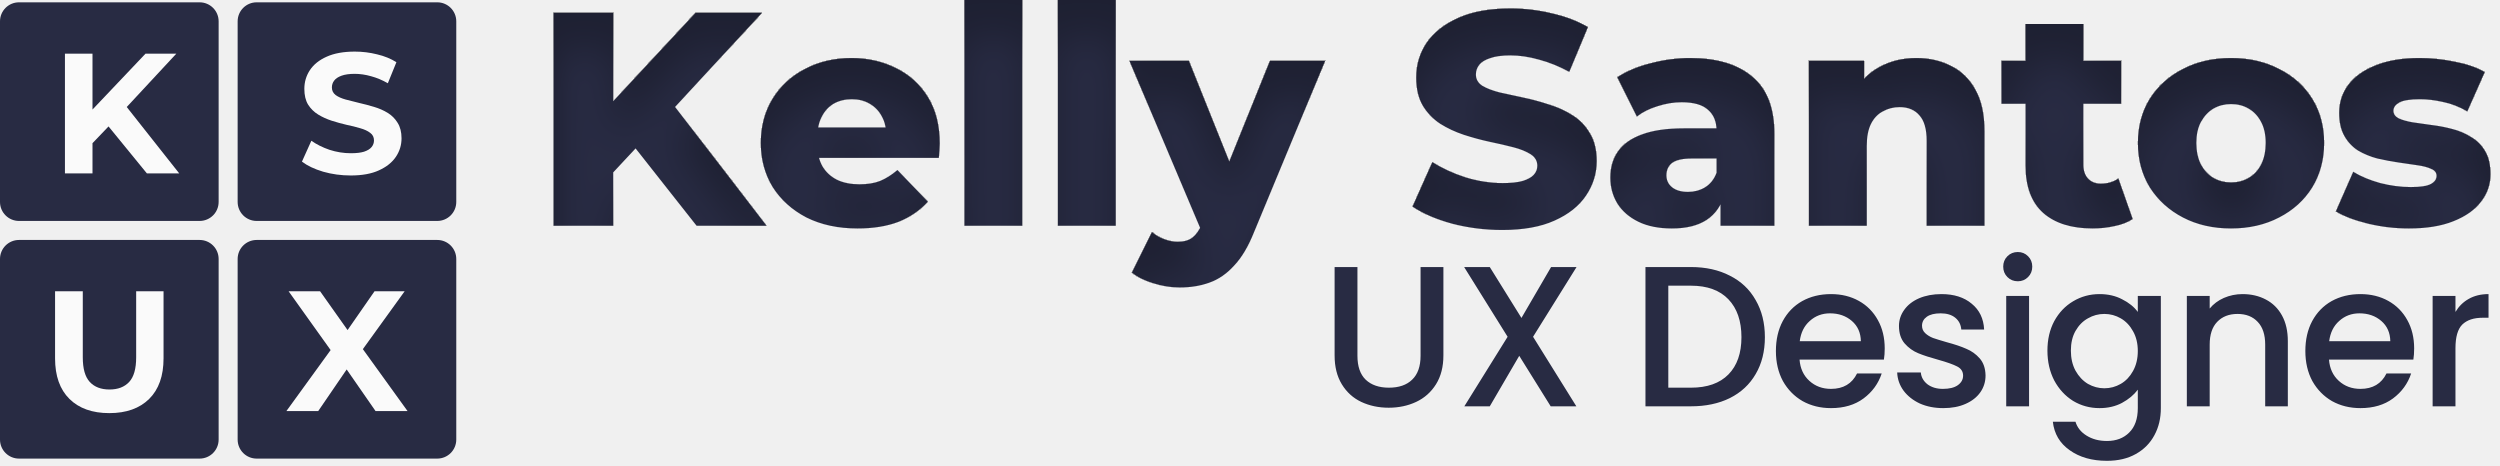
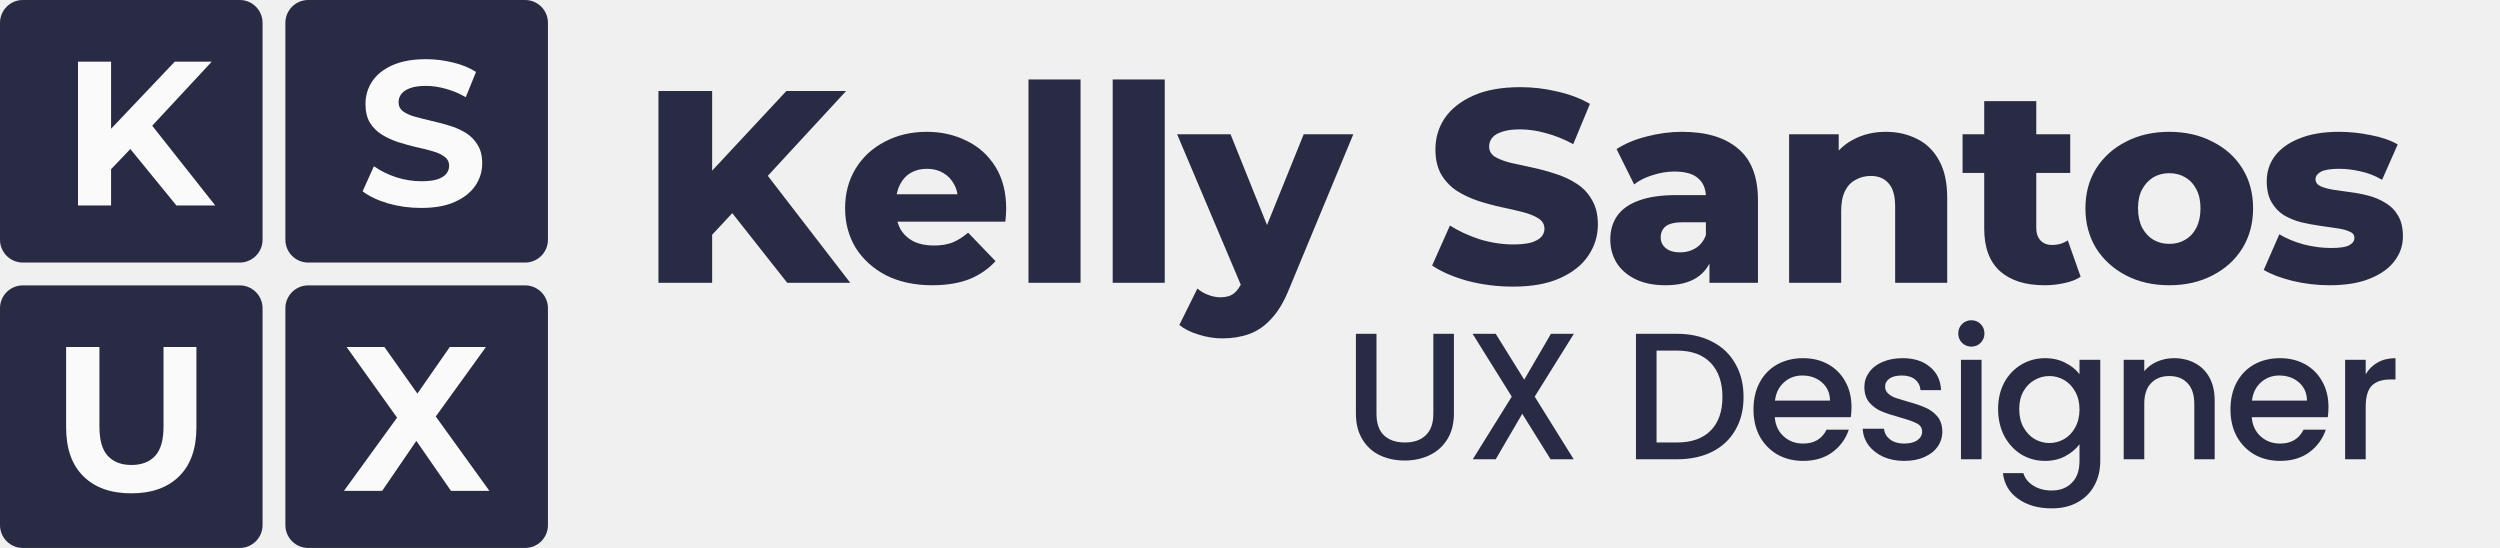
- <svg xmlns="http://www.w3.org/2000/svg" width="263" height="49" viewBox="0 0 263 49" fill="none">
-   <g clip-path="url(#clip0_3644_11)">
-     <path d="M21 0.244C22.105 0.244 23 1.139 23 2.244V21.244C23 22.349 22.105 23.244 21 23.244H2C0.895 23.244 2.06165e-06 22.349 0 21.244V2.244C0 1.139 0.895 0.244 2 0.244H21Z" fill="#282B43" />
-     <path d="M9.442 15.364L9.28 11.998L15.31 5.644H18.55L13.114 11.494L11.494 13.222L9.442 15.364ZM6.832 18.244V5.644H9.73V18.244H6.832ZM15.454 18.244L10.972 12.754L12.88 10.684L18.856 18.244H15.454Z" fill="#FAFAFA" />
-     <path d="M46 0.244H27C25.895 0.244 25 1.139 25 2.244V21.244C25 22.349 25.895 23.244 27 23.244H46C47.105 23.244 48 22.349 48 21.244V2.244C48 1.139 47.105 0.244 46 0.244Z" fill="#282B43" />
-     <path d="M36.895 18.46C35.887 18.46 34.921 18.328 33.997 18.064C33.073 17.788 32.329 17.434 31.765 17.002L32.755 14.806C33.295 15.19 33.931 15.508 34.663 15.76C35.407 16 36.157 16.12 36.913 16.12C37.489 16.12 37.951 16.066 38.299 15.958C38.659 15.838 38.923 15.676 39.091 15.472C39.259 15.268 39.343 15.034 39.343 14.77C39.343 14.434 39.211 14.17 38.947 13.978C38.683 13.774 38.335 13.612 37.903 13.492C37.471 13.36 36.991 13.24 36.463 13.132C35.947 13.012 35.425 12.868 34.897 12.7C34.381 12.532 33.907 12.316 33.475 12.052C33.043 11.788 32.689 11.44 32.413 11.008C32.149 10.576 32.017 10.024 32.017 9.352C32.017 8.632 32.209 7.978 32.593 7.39C32.989 6.79 33.577 6.316 34.357 5.968C35.149 5.608 36.139 5.428 37.327 5.428C38.119 5.428 38.899 5.524 39.667 5.716C40.435 5.896 41.113 6.172 41.701 6.544L40.801 8.758C40.213 8.422 39.625 8.176 39.037 8.02C38.449 7.852 37.873 7.768 37.309 7.768C36.745 7.768 36.283 7.834 35.923 7.966C35.563 8.098 35.305 8.272 35.149 8.488C34.993 8.692 34.915 8.932 34.915 9.208C34.915 9.532 35.047 9.796 35.311 10C35.575 10.192 35.923 10.348 36.355 10.468C36.787 10.588 37.261 10.708 37.777 10.828C38.305 10.948 38.827 11.086 39.343 11.242C39.871 11.398 40.351 11.608 40.783 11.872C41.215 12.136 41.563 12.484 41.827 12.916C42.103 13.348 42.241 13.894 42.241 14.554C42.241 15.262 42.043 15.91 41.647 16.498C41.251 17.086 40.657 17.56 39.865 17.92C39.085 18.28 38.095 18.46 36.895 18.46Z" fill="#FAFAFA" />
-     <path d="M21 25.244H2C0.895 25.244 0 26.139 0 27.244V46.244C0 47.349 0.895 48.244 2 48.244H21C22.105 48.244 23 47.349 23 46.244V27.244C23 26.139 22.105 25.244 21 25.244Z" fill="#282B43" />
-     <path d="M11.499 43.46C9.711 43.46 8.313 42.962 7.305 41.966C6.297 40.97 5.793 39.548 5.793 37.7V30.644H8.709V37.592C8.709 38.792 8.955 39.656 9.447 40.184C9.939 40.712 10.629 40.976 11.517 40.976C12.405 40.976 13.095 40.712 13.587 40.184C14.079 39.656 14.325 38.792 14.325 37.592V30.644H17.205V37.7C17.205 39.548 16.701 40.97 15.693 41.966C14.685 42.962 13.287 43.46 11.499 43.46Z" fill="#FAFAFA" />
-     <path d="M46 25.244H27C25.895 25.244 25 26.139 25 27.244V46.244C25 47.349 25.895 48.244 27 48.244H46C47.105 48.244 48 47.349 48 46.244V27.244C48 26.139 47.105 25.244 46 25.244Z" fill="#282B43" />
-     <path d="M30.129 43.244L35.547 35.774V37.898L30.363 30.644H33.675L37.257 35.702L35.871 35.72L39.399 30.644H42.567L37.419 37.772V35.684L42.873 43.244H39.507L35.799 37.898H37.131L33.477 43.244H30.129Z" fill="#FAFAFA" />
+ <svg xmlns="http://www.w3.org/2000/svg" width="219" height="48" viewBox="0 0 219 48" fill="none">
+   <g clip-path="url(#clip0_3912_133)">
+     <path d="M21 0C22.105 2.06161e-06 23 0.895 23 2V21C23 22.105 22.105 23 21 23H2C0.895 23 2.06165e-06 22.105 0 21V2C0 0.895 0.895 0 2 0H21Z" fill="#282B43" />
+     <path d="M9.442 15.12L9.28 11.754L15.31 5.4H18.55L13.114 11.25L11.494 12.978L9.442 15.12ZM6.832 18V5.4H9.73V18H6.832ZM15.454 18L10.972 12.51L12.88 10.44L18.856 18H15.454Z" fill="#FAFAFA" />
+     <path d="M46 0H27C25.895 0 25 0.895 25 2V21C25 22.105 25.895 23 27 23H46C47.105 23 48 22.105 48 21V2C48 0.895 47.105 0 46 0Z" fill="#282B43" />
+     <path d="M36.895 18.216C35.887 18.216 34.921 18.084 33.997 17.82C33.073 17.544 32.329 17.19 31.765 16.758L32.755 14.562C33.295 14.946 33.931 15.264 34.663 15.516C35.407 15.756 36.157 15.876 36.913 15.876C37.489 15.876 37.951 15.822 38.299 15.714C38.659 15.594 38.923 15.432 39.091 15.228C39.259 15.024 39.343 14.79 39.343 14.526C39.343 14.19 39.211 13.926 38.947 13.734C38.683 13.53 38.335 13.368 37.903 13.248C37.471 13.116 36.991 12.996 36.463 12.888C35.947 12.768 35.425 12.624 34.897 12.456C34.381 12.288 33.907 12.072 33.475 11.808C33.043 11.544 32.689 11.196 32.413 10.764C32.149 10.332 32.017 9.78 32.017 9.108C32.017 8.388 32.209 7.734 32.593 7.146C32.989 6.546 33.577 6.072 34.357 5.724C35.149 5.364 36.139 5.184 37.327 5.184C38.119 5.184 38.899 5.28 39.667 5.472C40.435 5.652 41.113 5.928 41.701 6.3L40.801 8.514C40.213 8.178 39.625 7.932 39.037 7.776C38.449 7.608 37.873 7.524 37.309 7.524C36.745 7.524 36.283 7.59 35.923 7.722C35.563 7.854 35.305 8.028 35.149 8.244C34.993 8.448 34.915 8.688 34.915 8.964C34.915 9.288 35.047 9.552 35.311 9.756C35.575 9.948 35.923 10.104 36.355 10.224C36.787 10.344 37.261 10.464 37.777 10.584C38.305 10.704 38.827 10.842 39.343 10.998C39.871 11.154 40.351 11.364 40.783 11.628C41.215 11.892 41.563 12.24 41.827 12.672C42.103 13.104 42.241 13.65 42.241 14.31C42.241 15.018 42.043 15.666 41.647 16.254C41.251 16.842 40.657 17.316 39.865 17.676C39.085 18.036 38.095 18.216 36.895 18.216Z" fill="#FAFAFA" />
+     <path d="M21 25H2C0.895 25 0 25.895 0 27V46C0 47.105 0.895 48 2 48H21C22.105 48 23 47.105 23 46V27C23 25.895 22.105 25 21 25Z" fill="#282B43" />
+     <path d="M11.499 43.216C9.711 43.216 8.313 42.718 7.305 41.722C6.297 40.726 5.793 39.304 5.793 37.456V30.4H8.709V37.348C8.709 38.548 8.955 39.412 9.447 39.94C9.939 40.468 10.629 40.732 11.517 40.732C12.405 40.732 13.095 40.468 13.587 39.94C14.079 39.412 14.325 38.548 14.325 37.348V30.4H17.205V37.456C17.205 39.304 16.701 40.726 15.693 41.722C14.685 42.718 13.287 43.216 11.499 43.216Z" fill="#FAFAFA" />
+     <path d="M46 25H27C25.895 25 25 25.895 25 27V46C25 47.105 25.895 48 27 48H46C47.105 48 48 47.105 48 46V27C48 25.895 47.105 25 46 25Z" fill="#282B43" />
+     <path d="M30.129 43L35.547 35.53V37.654L30.363 30.4H33.675L37.257 35.458L35.871 35.476L39.399 30.4H42.567L37.419 37.528V35.44L42.873 43H39.507L35.799 37.654H37.131L33.477 43H30.129Z" fill="#FAFAFA" />
  </g>
-   <g filter="url(#filter0_i_3644_11)">
-     <path d="M63.904 18.784L63.552 11.68L73.184 1.344H80.16L70.56 11.744L67.04 15.424L63.904 18.784ZM58.24 23.744V1.344H64.512V23.744H58.24ZM73.28 23.744L65.984 14.496L70.112 10.08L80.64 23.744H73.28ZM90.217 24.032C88.169 24.032 86.377 23.648 84.841 22.88C83.326 22.091 82.142 21.024 81.289 19.68C80.457 18.315 80.041 16.768 80.041 15.04C80.041 13.312 80.446 11.776 81.257 10.432C82.089 9.067 83.23 8.011 84.681 7.264C86.131 6.496 87.763 6.112 89.577 6.112C91.283 6.112 92.841 6.464 94.249 7.168C95.657 7.851 96.777 8.864 97.609 10.208C98.441 11.552 98.857 13.184 98.857 15.104C98.857 15.317 98.846 15.563 98.825 15.84C98.803 16.117 98.782 16.373 98.761 16.608H85.033V13.408H95.529L93.225 14.304C93.246 13.515 93.097 12.832 92.777 12.256C92.478 11.68 92.051 11.232 91.497 10.912C90.963 10.592 90.334 10.432 89.609 10.432C88.883 10.432 88.243 10.592 87.689 10.912C87.155 11.232 86.739 11.691 86.441 12.288C86.142 12.864 85.993 13.547 85.993 14.336V15.264C85.993 16.117 86.163 16.853 86.505 17.472C86.867 18.091 87.379 18.571 88.041 18.912C88.702 19.232 89.491 19.392 90.409 19.392C91.262 19.392 91.987 19.275 92.585 19.04C93.203 18.784 93.811 18.4 94.409 17.888L97.609 21.216C96.777 22.133 95.753 22.837 94.537 23.328C93.321 23.797 91.881 24.032 90.217 24.032ZM101.461 23.744V1.71661e-05H107.541V23.744H101.461ZM111.294 23.744V1.71661e-05H117.374V23.744H111.294ZM124.103 30.24C123.186 30.24 122.258 30.091 121.319 29.792C120.402 29.515 119.655 29.141 119.079 28.672L121.191 24.416C121.554 24.736 121.97 24.981 122.439 25.152C122.93 25.344 123.41 25.44 123.879 25.44C124.54 25.44 125.063 25.291 125.447 24.992C125.831 24.693 126.162 24.224 126.439 23.584L127.239 21.568L127.719 20.96L133.607 6.4H139.399L131.911 24.448C131.314 25.941 130.62 27.104 129.831 27.936C129.063 28.789 128.199 29.387 127.239 29.728C126.3 30.069 125.255 30.24 124.103 30.24ZM126.471 24.48L118.823 6.4H125.063L130.695 20.416L126.471 24.48ZM158.047 24.192C156.212 24.192 154.441 23.968 152.735 23.52C151.049 23.051 149.673 22.453 148.607 21.728L150.687 17.056C151.689 17.696 152.841 18.229 154.143 18.656C155.465 19.061 156.777 19.264 158.079 19.264C158.953 19.264 159.657 19.189 160.191 19.04C160.724 18.869 161.108 18.656 161.343 18.4C161.599 18.123 161.727 17.803 161.727 17.44C161.727 16.928 161.492 16.523 161.023 16.224C160.553 15.925 159.945 15.68 159.199 15.488C158.452 15.296 157.62 15.104 156.703 14.912C155.807 14.72 154.9 14.475 153.983 14.176C153.087 13.877 152.265 13.493 151.519 13.024C150.772 12.533 150.164 11.904 149.695 11.136C149.225 10.347 148.991 9.355 148.991 8.16C148.991 6.816 149.353 5.6 150.079 4.512C150.825 3.424 151.935 2.549 153.407 1.888C154.879 1.227 156.713 0.896 158.911 0.896C160.383 0.896 161.823 1.067 163.231 1.408C164.66 1.728 165.929 2.208 167.039 2.848L165.087 7.552C164.02 6.976 162.964 6.549 161.919 6.272C160.873 5.973 159.86 5.824 158.879 5.824C158.004 5.824 157.3 5.92 156.767 6.112C156.233 6.283 155.849 6.517 155.615 6.816C155.38 7.115 155.263 7.456 155.263 7.84C155.263 8.331 155.487 8.725 155.935 9.024C156.404 9.301 157.012 9.536 157.759 9.728C158.527 9.899 159.359 10.08 160.255 10.272C161.172 10.464 162.079 10.709 162.975 11.008C163.892 11.285 164.724 11.669 165.471 12.16C166.217 12.629 166.815 13.259 167.263 14.048C167.732 14.816 167.967 15.787 167.967 16.96C167.967 18.261 167.593 19.467 166.847 20.576C166.121 21.664 165.023 22.539 163.551 23.2C162.1 23.861 160.265 24.192 158.047 24.192ZM180.999 23.744V20.512L180.583 19.712V13.76C180.583 12.8 180.284 12.064 179.687 11.552C179.111 11.019 178.183 10.752 176.903 10.752C176.071 10.752 175.228 10.891 174.375 11.168C173.522 11.424 172.796 11.787 172.199 12.256L170.151 8.128C171.132 7.488 172.306 6.997 173.671 6.656C175.058 6.293 176.434 6.112 177.799 6.112C180.615 6.112 182.791 6.763 184.327 8.064C185.884 9.344 186.663 11.36 186.663 14.112V23.744H180.999ZM175.879 24.032C174.492 24.032 173.319 23.797 172.359 23.328C171.399 22.859 170.663 22.219 170.151 21.408C169.66 20.597 169.415 19.691 169.415 18.688C169.415 17.621 169.682 16.704 170.215 15.936C170.77 15.147 171.612 14.549 172.743 14.144C173.874 13.717 175.335 13.504 177.127 13.504H181.223V16.672H177.959C176.978 16.672 176.284 16.832 175.879 17.152C175.495 17.472 175.303 17.899 175.303 18.432C175.303 18.965 175.506 19.392 175.911 19.712C176.316 20.032 176.871 20.192 177.575 20.192C178.236 20.192 178.834 20.032 179.367 19.712C179.922 19.371 180.327 18.859 180.583 18.176L181.415 20.416C181.095 21.611 180.466 22.517 179.527 23.136C178.61 23.733 177.394 24.032 175.879 24.032ZM190.302 23.744V6.4H196.094V11.328L194.974 9.888C195.636 8.629 196.542 7.691 197.694 7.072C198.846 6.432 200.148 6.112 201.598 6.112C202.942 6.112 204.158 6.389 205.246 6.944C206.334 7.477 207.188 8.309 207.806 9.44C208.446 10.571 208.766 12.032 208.766 13.824V23.744H202.686V14.816C202.686 13.579 202.43 12.683 201.918 12.128C201.428 11.552 200.734 11.264 199.838 11.264C199.198 11.264 198.612 11.413 198.078 11.712C197.545 11.989 197.129 12.427 196.83 13.024C196.532 13.621 196.382 14.4 196.382 15.36V23.744H190.302ZM220.129 24.032C217.91 24.032 216.182 23.488 214.945 22.4C213.708 21.291 213.089 19.627 213.089 17.408V2.528H219.169V17.344C219.169 17.963 219.34 18.453 219.681 18.816C220.022 19.157 220.46 19.328 220.993 19.328C221.718 19.328 222.337 19.147 222.849 18.784L224.353 23.04C223.841 23.381 223.212 23.627 222.465 23.776C221.718 23.947 220.94 24.032 220.129 24.032ZM210.561 10.912V6.4H223.137V10.912H210.561ZM234.703 24.032C232.805 24.032 231.119 23.648 229.647 22.88C228.175 22.112 227.013 21.056 226.159 19.712C225.327 18.347 224.911 16.789 224.911 15.04C224.911 13.291 225.327 11.744 226.159 10.4C227.013 9.056 228.175 8.011 229.647 7.264C231.119 6.496 232.805 6.112 234.703 6.112C236.602 6.112 238.287 6.496 239.759 7.264C241.253 8.011 242.415 9.056 243.247 10.4C244.079 11.744 244.495 13.291 244.495 15.04C244.495 16.789 244.079 18.347 243.247 19.712C242.415 21.056 241.253 22.112 239.759 22.88C238.287 23.648 236.602 24.032 234.703 24.032ZM234.703 19.2C235.407 19.2 236.026 19.04 236.559 18.72C237.114 18.4 237.551 17.931 237.871 17.312C238.191 16.672 238.351 15.915 238.351 15.04C238.351 14.165 238.191 13.429 237.871 12.832C237.551 12.213 237.114 11.744 236.559 11.424C236.026 11.104 235.407 10.944 234.703 10.944C234.021 10.944 233.402 11.104 232.847 11.424C232.314 11.744 231.877 12.213 231.535 12.832C231.215 13.429 231.055 14.165 231.055 15.04C231.055 15.915 231.215 16.672 231.535 17.312C231.877 17.931 232.314 18.4 232.847 18.72C233.402 19.04 234.021 19.2 234.703 19.2ZM253.417 24.032C251.945 24.032 250.505 23.861 249.097 23.52C247.711 23.179 246.591 22.752 245.737 22.24L247.561 18.08C248.372 18.571 249.321 18.965 250.409 19.264C251.497 19.541 252.564 19.68 253.609 19.68C254.633 19.68 255.337 19.573 255.721 19.36C256.127 19.147 256.329 18.859 256.329 18.496C256.329 18.155 256.137 17.909 255.753 17.76C255.391 17.589 254.9 17.461 254.281 17.376C253.684 17.291 253.023 17.195 252.297 17.088C251.572 16.981 250.836 16.843 250.089 16.672C249.364 16.48 248.692 16.203 248.073 15.84C247.476 15.456 246.996 14.944 246.633 14.304C246.271 13.664 246.089 12.853 246.089 11.872C246.089 10.763 246.409 9.781 247.049 8.928C247.711 8.053 248.671 7.371 249.929 6.88C251.188 6.368 252.724 6.112 254.537 6.112C255.753 6.112 256.98 6.24 258.217 6.496C259.476 6.731 260.532 7.093 261.385 7.584L259.561 11.712C258.708 11.221 257.855 10.891 257.001 10.72C256.148 10.528 255.337 10.432 254.569 10.432C253.545 10.432 252.82 10.549 252.393 10.784C251.988 11.019 251.785 11.307 251.785 11.648C251.785 11.989 251.967 12.256 252.329 12.448C252.692 12.619 253.172 12.757 253.769 12.864C254.388 12.949 255.06 13.045 255.785 13.152C256.511 13.237 257.236 13.376 257.961 13.568C258.708 13.76 259.38 14.048 259.977 14.432C260.596 14.795 261.087 15.296 261.449 15.936C261.812 16.555 261.993 17.355 261.993 18.336C261.993 19.403 261.663 20.363 261.001 21.216C260.361 22.069 259.401 22.752 258.121 23.264C256.863 23.776 255.295 24.032 253.417 24.032Z" fill="#282B43" />
-   </g>
-   <path d="M142.803 28.093V37.432C142.803 38.542 143.091 39.378 143.667 39.94C144.258 40.502 145.073 40.784 146.113 40.784C147.167 40.784 147.982 40.502 148.558 39.94C149.148 39.378 149.443 38.542 149.443 37.432V28.093H151.846V37.39C151.846 38.584 151.586 39.596 151.067 40.425C150.547 41.254 149.851 41.873 148.98 42.28C148.108 42.688 147.146 42.892 146.092 42.892C145.038 42.892 144.075 42.688 143.204 42.28C142.346 41.873 141.665 41.254 141.159 40.425C140.653 39.596 140.4 38.584 140.4 37.39V28.093H142.803ZM161.278 35.429L165.832 42.744H163.133L159.824 37.432L156.725 42.744H154.048L158.601 35.429L154.027 28.093H156.725L160.056 33.448L163.175 28.093H165.853L161.278 35.429ZM177.888 28.093C179.448 28.093 180.811 28.396 181.977 29C183.158 29.59 184.064 30.447 184.697 31.572C185.343 32.682 185.666 33.982 185.666 35.471C185.666 36.961 185.343 38.254 184.697 39.35C184.064 40.446 183.158 41.289 181.977 41.88C180.811 42.456 179.448 42.744 177.888 42.744H173.103V28.093H177.888ZM177.888 40.784C179.602 40.784 180.916 40.32 181.83 39.392C182.743 38.465 183.2 37.158 183.2 35.471C183.2 33.771 182.743 32.443 181.83 31.487C180.916 30.532 179.602 30.054 177.888 30.054H175.506V40.784H177.888ZM198.272 36.652C198.272 37.088 198.244 37.481 198.187 37.832H189.313C189.383 38.76 189.727 39.505 190.346 40.067C190.964 40.629 191.723 40.91 192.622 40.91C193.915 40.91 194.829 40.369 195.363 39.287H197.956C197.604 40.355 196.965 41.233 196.037 41.922C195.124 42.596 193.985 42.934 192.622 42.934C191.512 42.934 190.514 42.688 189.629 42.196C188.758 41.69 188.069 40.987 187.563 40.088C187.071 39.175 186.825 38.12 186.825 36.926C186.825 35.731 187.064 34.684 187.542 33.785C188.034 32.872 188.715 32.169 189.587 31.677C190.472 31.185 191.484 30.939 192.622 30.939C193.718 30.939 194.695 31.178 195.552 31.656C196.41 32.134 197.077 32.808 197.555 33.68C198.033 34.537 198.272 35.528 198.272 36.652ZM195.763 35.893C195.749 35.008 195.433 34.298 194.815 33.764C194.196 33.23 193.43 32.963 192.517 32.963C191.688 32.963 190.978 33.23 190.388 33.764C189.798 34.284 189.446 34.994 189.334 35.893H195.763ZM204.431 42.934C203.518 42.934 202.695 42.772 201.965 42.449C201.248 42.112 200.679 41.662 200.257 41.1C199.836 40.524 199.611 39.884 199.583 39.181H202.07C202.112 39.673 202.344 40.088 202.766 40.425C203.201 40.748 203.742 40.91 204.389 40.91C205.063 40.91 205.583 40.784 205.949 40.531C206.328 40.264 206.518 39.926 206.518 39.519C206.518 39.083 206.307 38.76 205.886 38.549C205.478 38.338 204.825 38.106 203.925 37.853C203.054 37.615 202.344 37.383 201.796 37.158C201.248 36.933 200.77 36.589 200.363 36.125C199.969 35.661 199.772 35.05 199.772 34.291C199.772 33.673 199.955 33.111 200.32 32.605C200.686 32.085 201.206 31.677 201.88 31.382C202.569 31.087 203.356 30.939 204.241 30.939C205.562 30.939 206.623 31.276 207.424 31.951C208.239 32.612 208.675 33.518 208.731 34.67H206.328C206.286 34.15 206.075 33.736 205.696 33.427C205.316 33.117 204.803 32.963 204.157 32.963C203.525 32.963 203.04 33.082 202.702 33.321C202.365 33.56 202.197 33.876 202.197 34.27C202.197 34.579 202.309 34.839 202.534 35.05C202.759 35.261 203.033 35.429 203.356 35.556C203.679 35.668 204.157 35.816 204.789 35.998C205.633 36.223 206.321 36.455 206.855 36.694C207.403 36.919 207.874 37.256 208.268 37.706C208.661 38.156 208.865 38.753 208.879 39.498C208.879 40.158 208.696 40.748 208.331 41.268C207.965 41.788 207.445 42.196 206.771 42.491C206.11 42.786 205.33 42.934 204.431 42.934ZM212.277 29.59C211.841 29.59 211.476 29.442 211.18 29.147C210.885 28.852 210.738 28.487 210.738 28.051C210.738 27.616 210.885 27.25 211.18 26.955C211.476 26.66 211.841 26.512 212.277 26.512C212.698 26.512 213.057 26.66 213.352 26.955C213.647 27.25 213.794 27.616 213.794 28.051C213.794 28.487 213.647 28.852 213.352 29.147C213.057 29.442 212.698 29.59 212.277 29.59ZM213.457 31.129V42.744H211.054V31.129H213.457ZM220.87 30.939C221.77 30.939 222.564 31.122 223.252 31.487C223.955 31.839 224.503 32.281 224.897 32.815V31.129H227.321V42.934C227.321 44.002 227.096 44.95 226.646 45.779C226.197 46.623 225.543 47.283 224.686 47.761C223.843 48.239 222.831 48.478 221.65 48.478C220.076 48.478 218.769 48.105 217.729 47.361C216.689 46.63 216.099 45.632 215.959 44.367H218.341C218.523 44.971 218.91 45.456 219.5 45.822C220.104 46.201 220.821 46.391 221.65 46.391C222.62 46.391 223.4 46.096 223.99 45.505C224.594 44.915 224.897 44.058 224.897 42.934V40.994C224.489 41.542 223.934 42.006 223.231 42.386C222.543 42.751 221.756 42.934 220.87 42.934C219.858 42.934 218.931 42.681 218.088 42.175C217.259 41.655 216.598 40.938 216.106 40.025C215.628 39.097 215.389 38.05 215.389 36.884C215.389 35.717 215.628 34.684 216.106 33.785C216.598 32.886 217.259 32.19 218.088 31.698C218.931 31.192 219.858 30.939 220.87 30.939ZM224.897 36.926C224.897 36.125 224.728 35.429 224.391 34.839C224.067 34.249 223.639 33.799 223.105 33.49C222.571 33.181 221.995 33.026 221.376 33.026C220.758 33.026 220.182 33.181 219.648 33.49C219.114 33.785 218.678 34.228 218.341 34.818C218.017 35.394 217.856 36.083 217.856 36.884C217.856 37.685 218.017 38.388 218.341 38.992C218.678 39.596 219.114 40.06 219.648 40.383C220.196 40.692 220.772 40.847 221.376 40.847C221.995 40.847 222.571 40.692 223.105 40.383C223.639 40.074 224.067 39.624 224.391 39.034C224.728 38.43 224.897 37.727 224.897 36.926ZM235.916 30.939C236.829 30.939 237.644 31.129 238.361 31.508C239.092 31.888 239.661 32.45 240.069 33.195C240.476 33.94 240.68 34.839 240.68 35.893V42.744H238.298V36.251C238.298 35.211 238.038 34.417 237.518 33.869C236.998 33.307 236.288 33.026 235.389 33.026C234.489 33.026 233.773 33.307 233.239 33.869C232.719 34.417 232.459 35.211 232.459 36.251V42.744H230.056V31.129H232.459V32.457C232.852 31.979 233.351 31.607 233.955 31.34C234.574 31.073 235.227 30.939 235.916 30.939ZM253.969 36.652C253.969 37.088 253.941 37.481 253.885 37.832H245.01C245.08 38.76 245.425 39.505 246.043 40.067C246.661 40.629 247.42 40.91 248.32 40.91C249.612 40.91 250.526 40.369 251.06 39.287H253.653C253.301 40.355 252.662 41.233 251.735 41.922C250.821 42.596 249.683 42.934 248.32 42.934C247.209 42.934 246.212 42.688 245.326 42.196C244.455 41.69 243.766 40.987 243.26 40.088C242.769 39.175 242.523 38.12 242.523 36.926C242.523 35.731 242.761 34.684 243.239 33.785C243.731 32.872 244.413 32.169 245.284 31.677C246.169 31.185 247.181 30.939 248.32 30.939C249.416 30.939 250.392 31.178 251.25 31.656C252.107 32.134 252.774 32.808 253.252 33.68C253.73 34.537 253.969 35.528 253.969 36.652ZM251.46 35.893C251.446 35.008 251.13 34.298 250.512 33.764C249.894 33.23 249.128 32.963 248.214 32.963C247.385 32.963 246.675 33.23 246.085 33.764C245.495 34.284 245.144 34.994 245.031 35.893H251.46ZM258.315 32.815C258.667 32.225 259.131 31.768 259.707 31.445C260.297 31.108 260.993 30.939 261.794 30.939V33.427H261.182C260.241 33.427 259.524 33.666 259.032 34.143C258.554 34.621 258.315 35.45 258.315 36.631V42.744H255.912V31.129H258.315V32.815Z" fill="#282B43" />
+   <path d="M61.928 21.052L61.664 15.723L68.888 7.971H74.12L66.92 15.771L64.28 18.532L61.928 21.052ZM57.68 24.771V7.971H62.384V24.771H57.68ZM68.96 24.771L63.488 17.835L66.584 14.524L74.48 24.771H68.96ZM81.662 24.988C80.126 24.988 78.782 24.7 77.63 24.123C76.495 23.532 75.606 22.732 74.966 21.724C74.343 20.7 74.031 19.54 74.031 18.244C74.031 16.948 74.335 15.796 74.942 14.787C75.567 13.764 76.422 12.972 77.51 12.412C78.599 11.835 79.823 11.547 81.183 11.547C82.463 11.547 83.63 11.812 84.686 12.339C85.743 12.851 86.582 13.611 87.207 14.62C87.831 15.627 88.142 16.852 88.142 18.291C88.142 18.451 88.135 18.636 88.118 18.843C88.103 19.052 88.087 19.244 88.07 19.419H77.775V17.02H85.647L83.918 17.692C83.934 17.099 83.823 16.587 83.582 16.155C83.359 15.723 83.038 15.387 82.623 15.148C82.222 14.908 81.751 14.787 81.207 14.787C80.662 14.787 80.183 14.908 79.766 15.148C79.367 15.387 79.055 15.732 78.831 16.18C78.606 16.611 78.495 17.123 78.495 17.715V18.412C78.495 19.052 78.623 19.604 78.879 20.067C79.15 20.532 79.534 20.892 80.031 21.148C80.526 21.387 81.118 21.508 81.806 21.508C82.447 21.508 82.99 21.419 83.439 21.244C83.903 21.052 84.359 20.764 84.806 20.38L87.207 22.875C86.582 23.564 85.814 24.091 84.903 24.459C83.99 24.811 82.91 24.988 81.662 24.988ZM90.096 24.771V6.963H94.656V24.771H90.096ZM97.471 24.771V6.963H102.031V24.771H97.471ZM107.077 29.643C106.389 29.643 105.693 29.532 104.989 29.308C104.301 29.099 103.741 28.82 103.309 28.468L104.893 25.276C105.165 25.515 105.477 25.7 105.829 25.828C106.197 25.971 106.557 26.044 106.909 26.044C107.405 26.044 107.797 25.931 108.085 25.707C108.373 25.483 108.621 25.131 108.829 24.651L109.429 23.14L109.789 22.683L114.205 11.764H118.549L112.933 25.299C112.485 26.419 111.965 27.291 111.373 27.916C110.797 28.555 110.149 29.003 109.429 29.259C108.725 29.515 107.941 29.643 107.077 29.643ZM108.853 25.323L103.117 11.764H107.797L112.021 22.276L108.853 25.323ZM132.535 25.108C131.159 25.108 129.831 24.939 128.551 24.604C127.287 24.252 126.255 23.803 125.455 23.259L127.015 19.756C127.767 20.235 128.631 20.636 129.607 20.956C130.599 21.259 131.583 21.412 132.559 21.412C133.215 21.412 133.743 21.355 134.143 21.244C134.543 21.116 134.831 20.956 135.007 20.764C135.199 20.555 135.295 20.316 135.295 20.044C135.295 19.66 135.119 19.355 134.767 19.131C134.415 18.907 133.959 18.724 133.399 18.579C132.839 18.436 132.215 18.291 131.527 18.148C130.855 18.003 130.175 17.82 129.487 17.596C128.815 17.372 128.199 17.084 127.639 16.732C127.079 16.363 126.623 15.892 126.271 15.316C125.919 14.723 125.743 13.979 125.743 13.084C125.743 12.075 126.015 11.164 126.559 10.348C127.119 9.531 127.951 8.875 129.055 8.379C130.159 7.883 131.535 7.635 133.183 7.635C134.287 7.635 135.367 7.763 136.423 8.019C137.495 8.259 138.447 8.619 139.279 9.099L137.815 12.627C137.015 12.195 136.223 11.876 135.439 11.668C134.655 11.444 133.895 11.332 133.159 11.332C132.503 11.332 131.975 11.403 131.575 11.547C131.175 11.675 130.887 11.851 130.711 12.075C130.535 12.3 130.447 12.556 130.447 12.844C130.447 13.211 130.615 13.508 130.951 13.732C131.303 13.94 131.759 14.116 132.319 14.259C132.895 14.387 133.519 14.524 134.191 14.668C134.879 14.812 135.559 14.995 136.231 15.22C136.919 15.428 137.543 15.716 138.103 16.084C138.663 16.436 139.111 16.907 139.447 17.5C139.799 18.076 139.975 18.803 139.975 19.683C139.975 20.66 139.695 21.564 139.135 22.395C138.591 23.212 137.767 23.867 136.663 24.363C135.575 24.86 134.199 25.108 132.535 25.108ZM149.749 24.771V22.348L149.437 21.747V17.284C149.437 16.564 149.213 16.012 148.765 15.627C148.333 15.227 147.637 15.027 146.677 15.027C146.053 15.027 145.421 15.132 144.781 15.339C144.141 15.531 143.597 15.803 143.149 16.155L141.613 13.059C142.349 12.579 143.229 12.211 144.253 11.956C145.293 11.684 146.325 11.547 147.349 11.547C149.461 11.547 151.093 12.036 152.245 13.011C153.413 13.972 153.997 15.483 153.997 17.547V24.771H149.749ZM145.909 24.988C144.869 24.988 143.989 24.811 143.269 24.459C142.549 24.108 141.997 23.628 141.613 23.02C141.245 22.412 141.061 21.732 141.061 20.98C141.061 20.18 141.261 19.491 141.661 18.916C142.077 18.323 142.709 17.875 143.557 17.572C144.405 17.252 145.501 17.091 146.845 17.091H149.917V19.468H147.469C146.733 19.468 146.213 19.587 145.909 19.828C145.621 20.067 145.477 20.387 145.477 20.788C145.477 21.188 145.629 21.508 145.933 21.747C146.237 21.988 146.653 22.108 147.181 22.108C147.677 22.108 148.125 21.988 148.525 21.747C148.941 21.491 149.245 21.108 149.437 20.596L150.061 22.276C149.821 23.172 149.349 23.852 148.645 24.316C147.957 24.764 147.045 24.988 145.909 24.988ZM156.727 24.771V11.764H161.071V15.46L160.231 14.38C160.727 13.435 161.407 12.732 162.271 12.268C163.135 11.787 164.111 11.547 165.199 11.547C166.207 11.547 167.119 11.755 167.935 12.171C168.751 12.572 169.391 13.195 169.855 14.043C170.335 14.892 170.575 15.988 170.575 17.331V24.771H166.015V18.076C166.015 17.148 165.823 16.476 165.439 16.059C165.071 15.627 164.551 15.412 163.879 15.412C163.399 15.412 162.959 15.524 162.559 15.748C162.159 15.956 161.847 16.284 161.623 16.732C161.399 17.18 161.287 17.764 161.287 18.483V24.771H156.727ZM179.097 24.988C177.433 24.988 176.137 24.579 175.209 23.764C174.281 22.931 173.817 21.683 173.817 20.02V8.859H178.377V19.971C178.377 20.436 178.505 20.803 178.761 21.076C179.017 21.331 179.345 21.459 179.745 21.459C180.289 21.459 180.753 21.323 181.137 21.052L182.265 24.244C181.881 24.5 181.409 24.683 180.849 24.796C180.289 24.924 179.705 24.988 179.097 24.988ZM171.921 15.148V11.764H181.353V15.148H171.921ZM190.027 24.988C188.603 24.988 187.339 24.7 186.235 24.123C185.131 23.547 184.259 22.756 183.619 21.747C182.995 20.724 182.683 19.555 182.683 18.244C182.683 16.931 182.995 15.771 183.619 14.764C184.259 13.755 185.131 12.972 186.235 12.412C187.339 11.835 188.603 11.547 190.027 11.547C191.451 11.547 192.715 11.835 193.819 12.412C194.939 12.972 195.811 13.755 196.435 14.764C197.059 15.771 197.371 16.931 197.371 18.244C197.371 19.555 197.059 20.724 196.435 21.747C195.811 22.756 194.939 23.547 193.819 24.123C192.715 24.7 191.451 24.988 190.027 24.988ZM190.027 21.363C190.555 21.363 191.019 21.244 191.419 21.003C191.835 20.764 192.163 20.412 192.403 19.948C192.643 19.468 192.763 18.899 192.763 18.244C192.763 17.587 192.643 17.035 192.403 16.587C192.163 16.123 191.835 15.771 191.419 15.531C191.019 15.291 190.555 15.171 190.027 15.171C189.515 15.171 189.051 15.291 188.635 15.531C188.235 15.771 187.907 16.123 187.651 16.587C187.411 17.035 187.291 17.587 187.291 18.244C187.291 18.899 187.411 19.468 187.651 19.948C187.907 20.412 188.235 20.764 188.635 21.003C189.051 21.244 189.515 21.363 190.027 21.363ZM204.063 24.988C202.959 24.988 201.879 24.86 200.823 24.604C199.783 24.348 198.943 24.027 198.303 23.643L199.671 20.523C200.279 20.892 200.991 21.188 201.807 21.412C202.623 21.619 203.423 21.724 204.207 21.724C204.975 21.724 205.503 21.643 205.791 21.483C206.095 21.323 206.247 21.108 206.247 20.835C206.247 20.579 206.103 20.395 205.815 20.284C205.543 20.155 205.175 20.059 204.711 19.995C204.263 19.931 203.767 19.86 203.223 19.779C202.679 19.7 202.127 19.596 201.567 19.468C201.023 19.323 200.519 19.116 200.055 18.843C199.607 18.555 199.247 18.172 198.975 17.692C198.703 17.212 198.567 16.604 198.567 15.867C198.567 15.036 198.807 14.3 199.287 13.659C199.783 13.004 200.503 12.492 201.447 12.123C202.391 11.739 203.543 11.547 204.903 11.547C205.815 11.547 206.735 11.643 207.663 11.835C208.607 12.011 209.399 12.284 210.039 12.652L208.671 15.748C208.031 15.38 207.391 15.132 206.751 15.004C206.111 14.86 205.503 14.787 204.927 14.787C204.159 14.787 203.615 14.876 203.295 15.052C202.991 15.227 202.839 15.444 202.839 15.7C202.839 15.956 202.975 16.155 203.247 16.299C203.519 16.427 203.879 16.532 204.327 16.611C204.791 16.675 205.295 16.747 205.839 16.828C206.383 16.892 206.927 16.995 207.471 17.14C208.031 17.284 208.535 17.5 208.983 17.788C209.447 18.059 209.815 18.436 210.087 18.916C210.359 19.38 210.495 19.98 210.495 20.715C210.495 21.515 210.247 22.235 209.751 22.875C209.271 23.515 208.551 24.027 207.591 24.412C206.647 24.796 205.471 24.988 204.063 24.988Z" fill="#282B43" />
+   <path d="M120.58 29.241V36.247C120.58 37.079 120.796 37.707 121.228 38.128C121.671 38.55 122.283 38.761 123.063 38.761C123.853 38.761 124.465 38.55 124.897 38.128C125.34 37.707 125.561 37.079 125.561 36.247V29.241H127.364V36.215C127.364 37.111 127.169 37.87 126.779 38.492C126.389 39.114 125.867 39.578 125.213 39.884C124.56 40.19 123.838 40.342 123.047 40.342C122.256 40.342 121.534 40.19 120.88 39.884C120.237 39.578 119.726 39.114 119.347 38.492C118.967 37.87 118.777 37.111 118.777 36.215V29.241H120.58ZM134.44 34.744L137.856 40.232H135.831L133.349 36.247L131.024 40.232H129.016L132.431 34.744L129 29.241H131.024L133.523 33.258L135.863 29.241H137.871L134.44 34.744ZM146.9 29.241C148.07 29.241 149.093 29.468 149.968 29.921C150.853 30.364 151.533 31.007 152.008 31.85C152.493 32.683 152.735 33.658 152.735 34.776C152.735 35.893 152.493 36.863 152.008 37.686C151.533 38.508 150.853 39.141 149.968 39.583C149.093 40.016 148.07 40.232 146.9 40.232H143.31V29.241H146.9ZM146.9 38.761C148.186 38.761 149.172 38.413 149.857 37.717C150.542 37.022 150.885 36.041 150.885 34.776C150.885 33.5 150.542 32.504 149.857 31.787C149.172 31.07 148.186 30.712 146.9 30.712H145.113V38.761H146.9ZM162.192 35.661C162.192 35.988 162.171 36.283 162.129 36.547H155.471C155.524 37.243 155.782 37.802 156.246 38.223C156.71 38.645 157.279 38.856 157.954 38.856C158.924 38.856 159.609 38.45 160.009 37.638H161.955C161.691 38.439 161.211 39.098 160.516 39.615C159.83 40.121 158.976 40.374 157.954 40.374C157.121 40.374 156.372 40.19 155.708 39.821C155.054 39.441 154.538 38.914 154.158 38.239C153.789 37.554 153.605 36.763 153.605 35.867C153.605 34.971 153.784 34.185 154.143 33.511C154.512 32.825 155.023 32.298 155.676 31.929C156.341 31.56 157.1 31.376 157.954 31.376C158.776 31.376 159.509 31.555 160.152 31.913C160.795 32.272 161.296 32.778 161.654 33.432C162.013 34.075 162.192 34.818 162.192 35.661ZM160.31 35.092C160.299 34.428 160.062 33.896 159.598 33.495C159.134 33.094 158.56 32.894 157.875 32.894C157.253 32.894 156.72 33.094 156.277 33.495C155.835 33.885 155.571 34.417 155.487 35.092H160.31ZM166.812 40.374C166.127 40.374 165.51 40.253 164.962 40.01C164.425 39.757 163.998 39.42 163.681 38.998C163.365 38.566 163.196 38.086 163.175 37.559H165.041C165.073 37.928 165.247 38.239 165.563 38.492C165.89 38.735 166.296 38.856 166.781 38.856C167.287 38.856 167.677 38.761 167.951 38.571C168.236 38.371 168.378 38.118 168.378 37.812C168.378 37.485 168.22 37.243 167.904 37.085C167.598 36.927 167.108 36.753 166.433 36.563C165.779 36.384 165.247 36.21 164.836 36.041C164.425 35.872 164.066 35.614 163.76 35.266C163.465 34.918 163.318 34.46 163.318 33.89C163.318 33.426 163.455 33.005 163.729 32.625C164.003 32.235 164.393 31.929 164.899 31.708C165.416 31.487 166.006 31.376 166.67 31.376C167.661 31.376 168.457 31.629 169.058 32.135C169.67 32.63 169.996 33.31 170.039 34.175H168.236C168.204 33.785 168.046 33.474 167.761 33.242C167.477 33.01 167.092 32.894 166.607 32.894C166.132 32.894 165.769 32.984 165.516 33.163C165.263 33.342 165.136 33.579 165.136 33.874C165.136 34.106 165.221 34.301 165.389 34.46C165.558 34.618 165.763 34.744 166.006 34.839C166.248 34.923 166.607 35.034 167.081 35.171C167.714 35.34 168.23 35.514 168.631 35.693C169.042 35.862 169.395 36.115 169.691 36.452C169.986 36.789 170.139 37.238 170.149 37.796C170.149 38.292 170.012 38.735 169.738 39.125C169.464 39.515 169.074 39.821 168.568 40.042C168.072 40.263 167.487 40.374 166.812 40.374ZM172.698 30.364C172.371 30.364 172.097 30.253 171.876 30.032C171.654 29.81 171.544 29.536 171.544 29.209C171.544 28.883 171.654 28.608 171.876 28.387C172.097 28.166 172.371 28.055 172.698 28.055C173.014 28.055 173.283 28.166 173.505 28.387C173.726 28.608 173.837 28.883 173.837 29.209C173.837 29.536 173.726 29.81 173.505 30.032C173.283 30.253 173.014 30.364 172.698 30.364ZM173.584 31.518V40.232H171.781V31.518H173.584ZM179.145 31.376C179.82 31.376 180.415 31.513 180.932 31.787C181.459 32.051 181.87 32.383 182.165 32.783V31.518H183.984V40.374C183.984 41.175 183.815 41.887 183.478 42.509C183.141 43.142 182.65 43.637 182.007 43.995C181.375 44.354 180.616 44.533 179.73 44.533C178.549 44.533 177.569 44.254 176.789 43.695C176.009 43.147 175.566 42.398 175.46 41.449H177.247C177.384 41.903 177.674 42.266 178.117 42.541C178.57 42.825 179.108 42.968 179.73 42.968C180.458 42.968 181.043 42.746 181.485 42.303C181.939 41.861 182.165 41.217 182.165 40.374V38.919C181.86 39.33 181.443 39.678 180.916 39.963C180.4 40.237 179.809 40.374 179.145 40.374C178.386 40.374 177.69 40.184 177.058 39.805C176.436 39.415 175.94 38.877 175.571 38.192C175.213 37.496 175.033 36.71 175.033 35.835C175.033 34.96 175.213 34.185 175.571 33.511C175.94 32.836 176.436 32.314 177.058 31.945C177.69 31.566 178.386 31.376 179.145 31.376ZM182.165 35.867C182.165 35.266 182.039 34.744 181.786 34.301C181.543 33.859 181.222 33.521 180.821 33.289C180.421 33.057 179.988 32.941 179.525 32.941C179.061 32.941 178.628 33.057 178.228 33.289C177.827 33.511 177.5 33.843 177.247 34.286C177.005 34.718 176.884 35.234 176.884 35.835C176.884 36.436 177.005 36.964 177.247 37.417C177.5 37.87 177.827 38.218 178.228 38.461C178.639 38.693 179.071 38.808 179.525 38.808C179.988 38.808 180.421 38.693 180.821 38.461C181.222 38.229 181.543 37.891 181.786 37.448C182.039 36.995 182.165 36.468 182.165 35.867ZM190.432 31.376C191.117 31.376 191.729 31.518 192.266 31.803C192.815 32.087 193.242 32.509 193.547 33.068C193.853 33.627 194.006 34.301 194.006 35.092V40.232H192.219V35.361C192.219 34.581 192.024 33.985 191.634 33.574C191.244 33.152 190.711 32.941 190.037 32.941C189.362 32.941 188.824 33.152 188.424 33.574C188.034 33.985 187.838 34.581 187.838 35.361V40.232H186.036V31.518H187.838V32.514C188.134 32.156 188.508 31.877 188.961 31.676C189.425 31.476 189.915 31.376 190.432 31.376ZM203.975 35.661C203.975 35.988 203.954 36.283 203.912 36.547H197.254C197.307 37.243 197.565 37.802 198.029 38.223C198.493 38.645 199.062 38.856 199.737 38.856C200.707 38.856 201.392 38.45 201.793 37.638H203.738C203.474 38.439 202.995 39.098 202.299 39.615C201.614 40.121 200.76 40.374 199.737 40.374C198.904 40.374 198.156 40.19 197.492 39.821C196.838 39.441 196.321 38.914 195.942 38.239C195.573 37.554 195.388 36.763 195.388 35.867C195.388 34.971 195.568 34.185 195.926 33.511C196.295 32.825 196.806 32.298 197.46 31.929C198.124 31.56 198.883 31.376 199.737 31.376C200.559 31.376 201.292 31.555 201.935 31.913C202.578 32.272 203.079 32.778 203.438 33.432C203.796 34.075 203.975 34.818 203.975 35.661ZM202.093 35.092C202.083 34.428 201.846 33.896 201.382 33.495C200.918 33.094 200.343 32.894 199.658 32.894C199.036 32.894 198.504 33.094 198.061 33.495C197.618 33.885 197.354 34.417 197.27 35.092H202.093ZM207.236 32.783C207.499 32.34 207.847 31.998 208.28 31.755C208.722 31.502 209.244 31.376 209.845 31.376V33.242H209.387C208.68 33.242 208.143 33.421 207.774 33.78C207.415 34.138 207.236 34.76 207.236 35.646V40.232H205.433V31.518H207.236V32.783Z" fill="#282B43" />
  <defs>
-     <filter id="filter0_i_3644_11" x="58.24" y="0" width="203.753" height="34.24" filterUnits="userSpaceOnUse" color-interpolation-filters="sRGB">
-       <feFlood flood-opacity="0" result="BackgroundImageFix" />
-       <feBlend mode="normal" in="SourceGraphic" in2="BackgroundImageFix" result="shape" />
-       <feColorMatrix in="SourceAlpha" type="matrix" values="0 0 0 0 0 0 0 0 0 0 0 0 0 0 0 0 0 0 127 0" result="hardAlpha" />
-       <feOffset dy="4" />
-       <feGaussianBlur stdDeviation="2" />
-       <feComposite in2="hardAlpha" operator="arithmetic" k2="-1" k3="1" />
-       <feColorMatrix type="matrix" values="0 0 0 0 0 0 0 0 0 0 0 0 0 0 0 0 0 0 0.25 0" />
-       <feBlend mode="normal" in2="shape" result="effect1_innerShadow_3644_11" />
-     </filter>
-     <clipPath id="clip0_3644_11">
-       <rect width="48" height="48" fill="white" transform="translate(0 0.244019)" />
+     <clipPath id="clip0_3912_133">
+       <rect width="48" height="48" fill="white" />
    </clipPath>
  </defs>
</svg>
